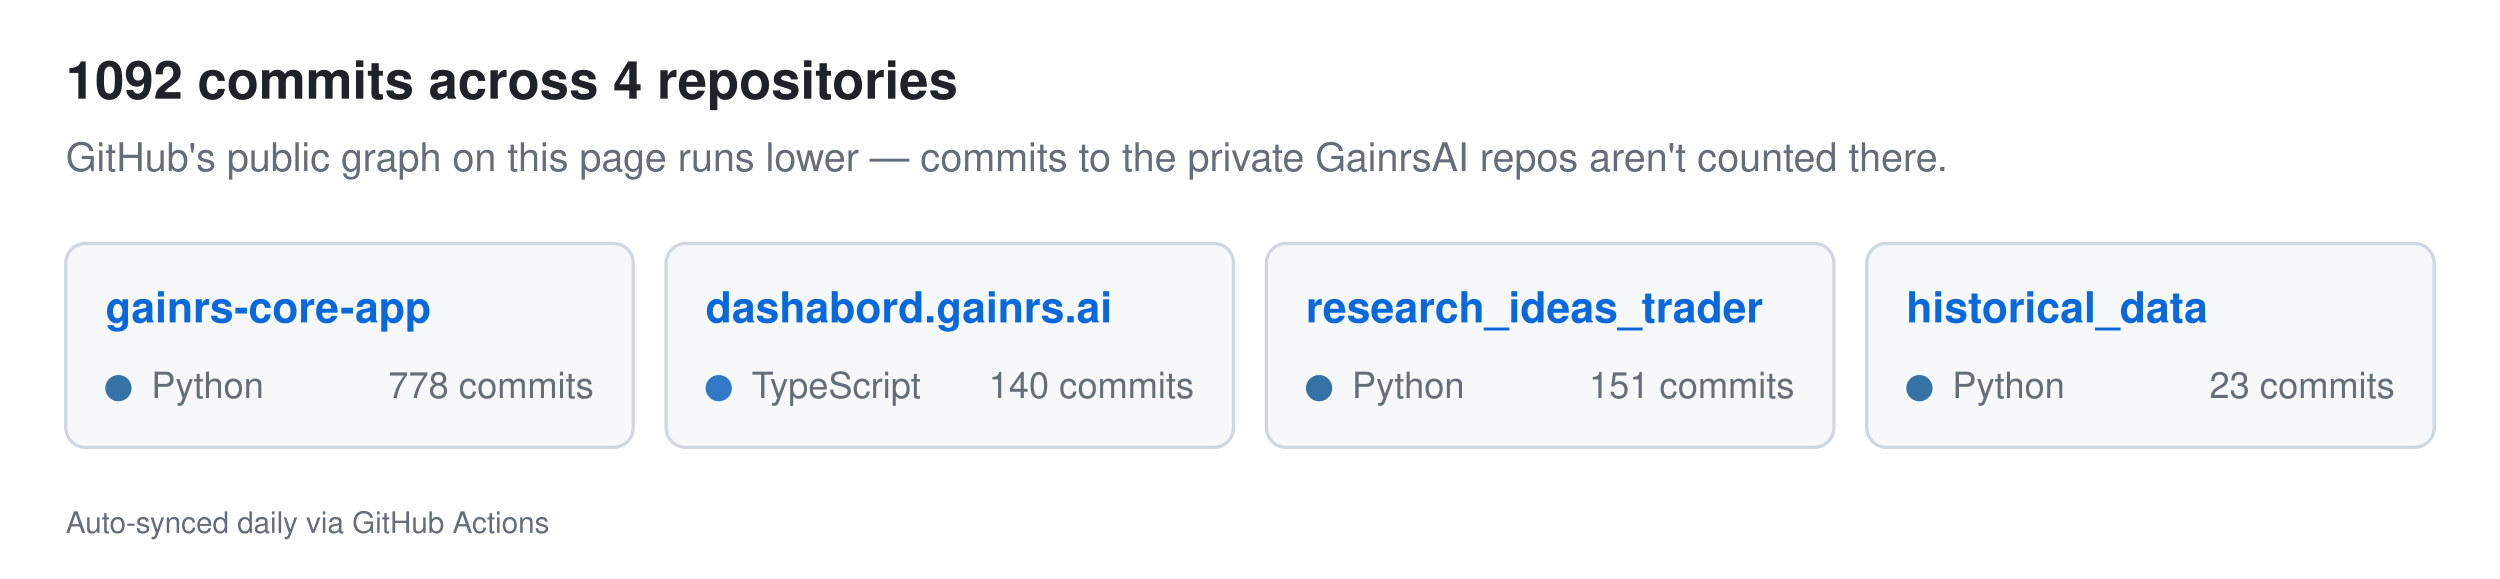
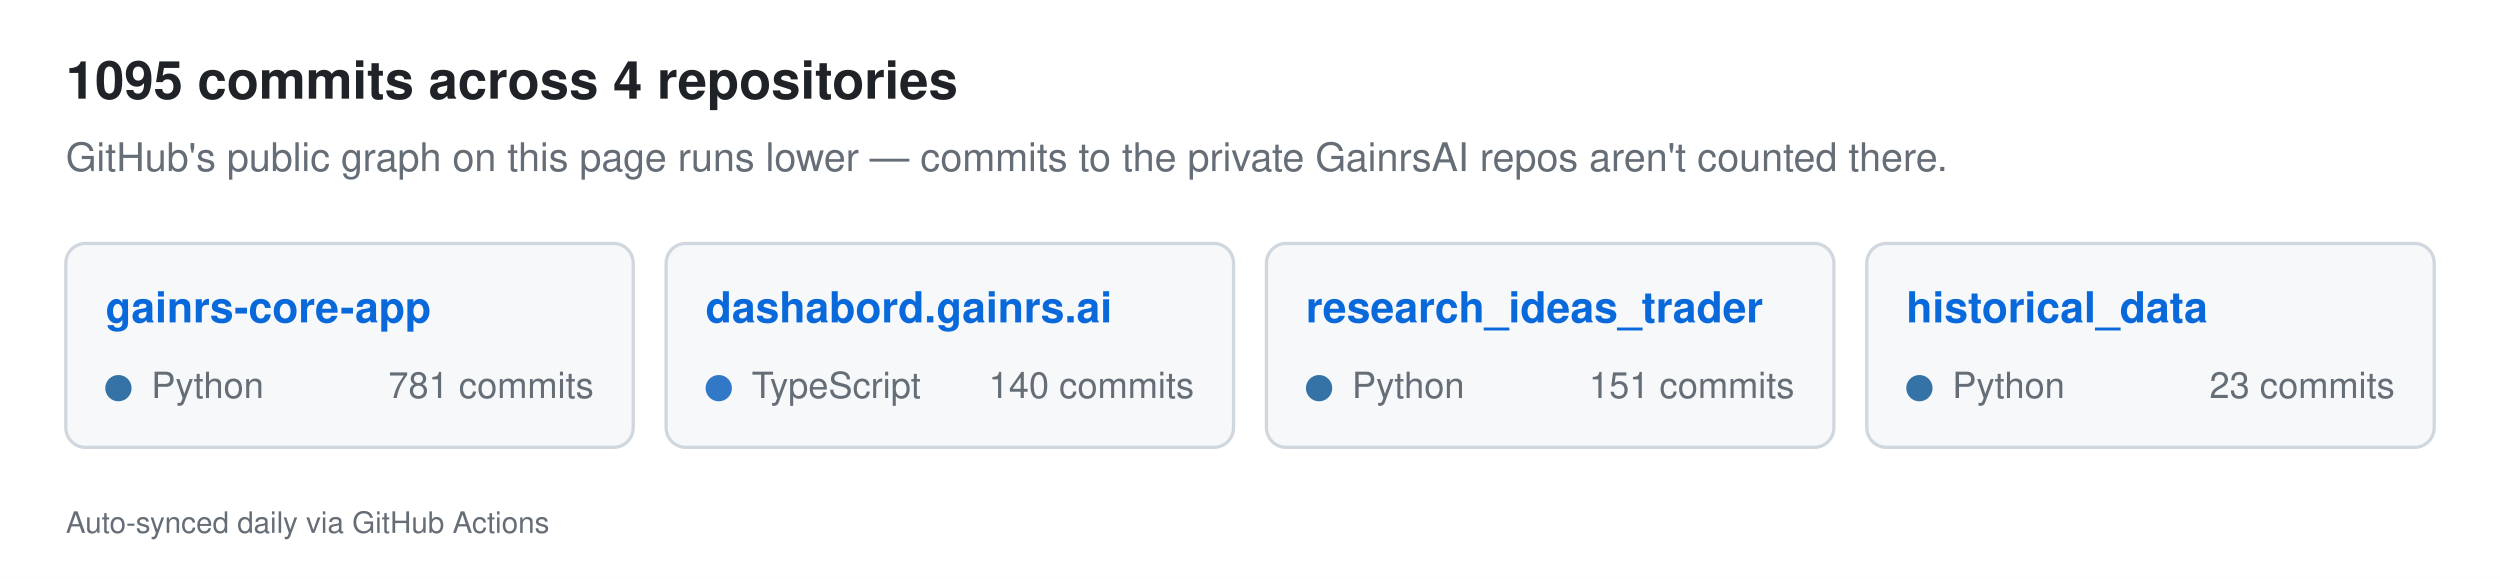
- <svg xmlns="http://www.w3.org/2000/svg" width="760" height="176" viewBox="0 0 760 176" font-family="-apple-system, BlinkMacSystemFont, 'Segoe UI', Helvetica, Arial, sans-serif" role="img" aria-label="1092 commits across 4 repositories">
+ <svg xmlns="http://www.w3.org/2000/svg" width="760" height="176" viewBox="0 0 760 176" font-family="-apple-system, BlinkMacSystemFont, 'Segoe UI', Helvetica, Arial, sans-serif" role="img" aria-label="1095 commits across 4 repositories">
  <rect width="760" height="176" fill="#ffffff" />
-   <text x="20" y="30" font-size="16" font-weight="600" fill="#1f2328">1092 commits across 4 repositories</text>
+   <text x="20" y="30" font-size="16" font-weight="600" fill="#1f2328">1095 commits across 4 repositories</text>
  <text x="20" y="52" font-size="12" fill="#656d76">GitHub's public graph on this page runs lower — commits to the private GainrsAI repos aren't counted there.</text>
  <rect x="20.0" y="74" width="172.5" height="62" rx="6" fill="#f6f8fa" stroke="#d0d7de" />
  <text x="32.0" y="98" font-size="13" font-weight="600" fill="#0969da">gainrs-core-app</text>
  <circle cx="36.0" cy="118" r="4" fill="#3572A5" />
  <text x="46.0" y="121" font-size="11" fill="#656d76">Python</text>
-   <text x="180.5" y="121" font-size="11" fill="#656d76" text-anchor="end">778 commits</text>
+   <text x="180.5" y="121" font-size="11" fill="#656d76" text-anchor="end">781 commits</text>
  <rect x="202.5" y="74" width="172.5" height="62" rx="6" fill="#f6f8fa" stroke="#d0d7de" />
  <text x="214.5" y="98" font-size="13" font-weight="600" fill="#0969da">dashabord.gainrs.ai</text>
  <circle cx="218.5" cy="118" r="4" fill="#3178c6" />
  <text x="228.5" y="121" font-size="11" fill="#656d76">TypeScript</text>
  <text x="363.0" y="121" font-size="11" fill="#656d76" text-anchor="end">140 commits</text>
  <rect x="385.0" y="74" width="172.5" height="62" rx="6" fill="#f6f8fa" stroke="#d0d7de" />
  <text x="397.0" y="98" font-size="13" font-weight="600" fill="#0969da">research_ideas_trader</text>
  <circle cx="401.0" cy="118" r="4" fill="#3572A5" />
  <text x="411.0" y="121" font-size="11" fill="#656d76">Python</text>
  <text x="545.5" y="121" font-size="11" fill="#656d76" text-anchor="end">151 commits</text>
  <rect x="567.5" y="74" width="172.5" height="62" rx="6" fill="#f6f8fa" stroke="#d0d7de" />
  <text x="579.5" y="98" font-size="13" font-weight="600" fill="#0969da">historical_data</text>
  <circle cx="583.5" cy="118" r="4" fill="#3572A5" />
  <text x="593.5" y="121" font-size="11" fill="#656d76">Python</text>
  <text x="728.0" y="121" font-size="11" fill="#656d76" text-anchor="end">23 commits</text>
  <text x="20" y="162" font-size="9" fill="#656d76">Auto-synced daily via GitHub Actions</text>
</svg>
